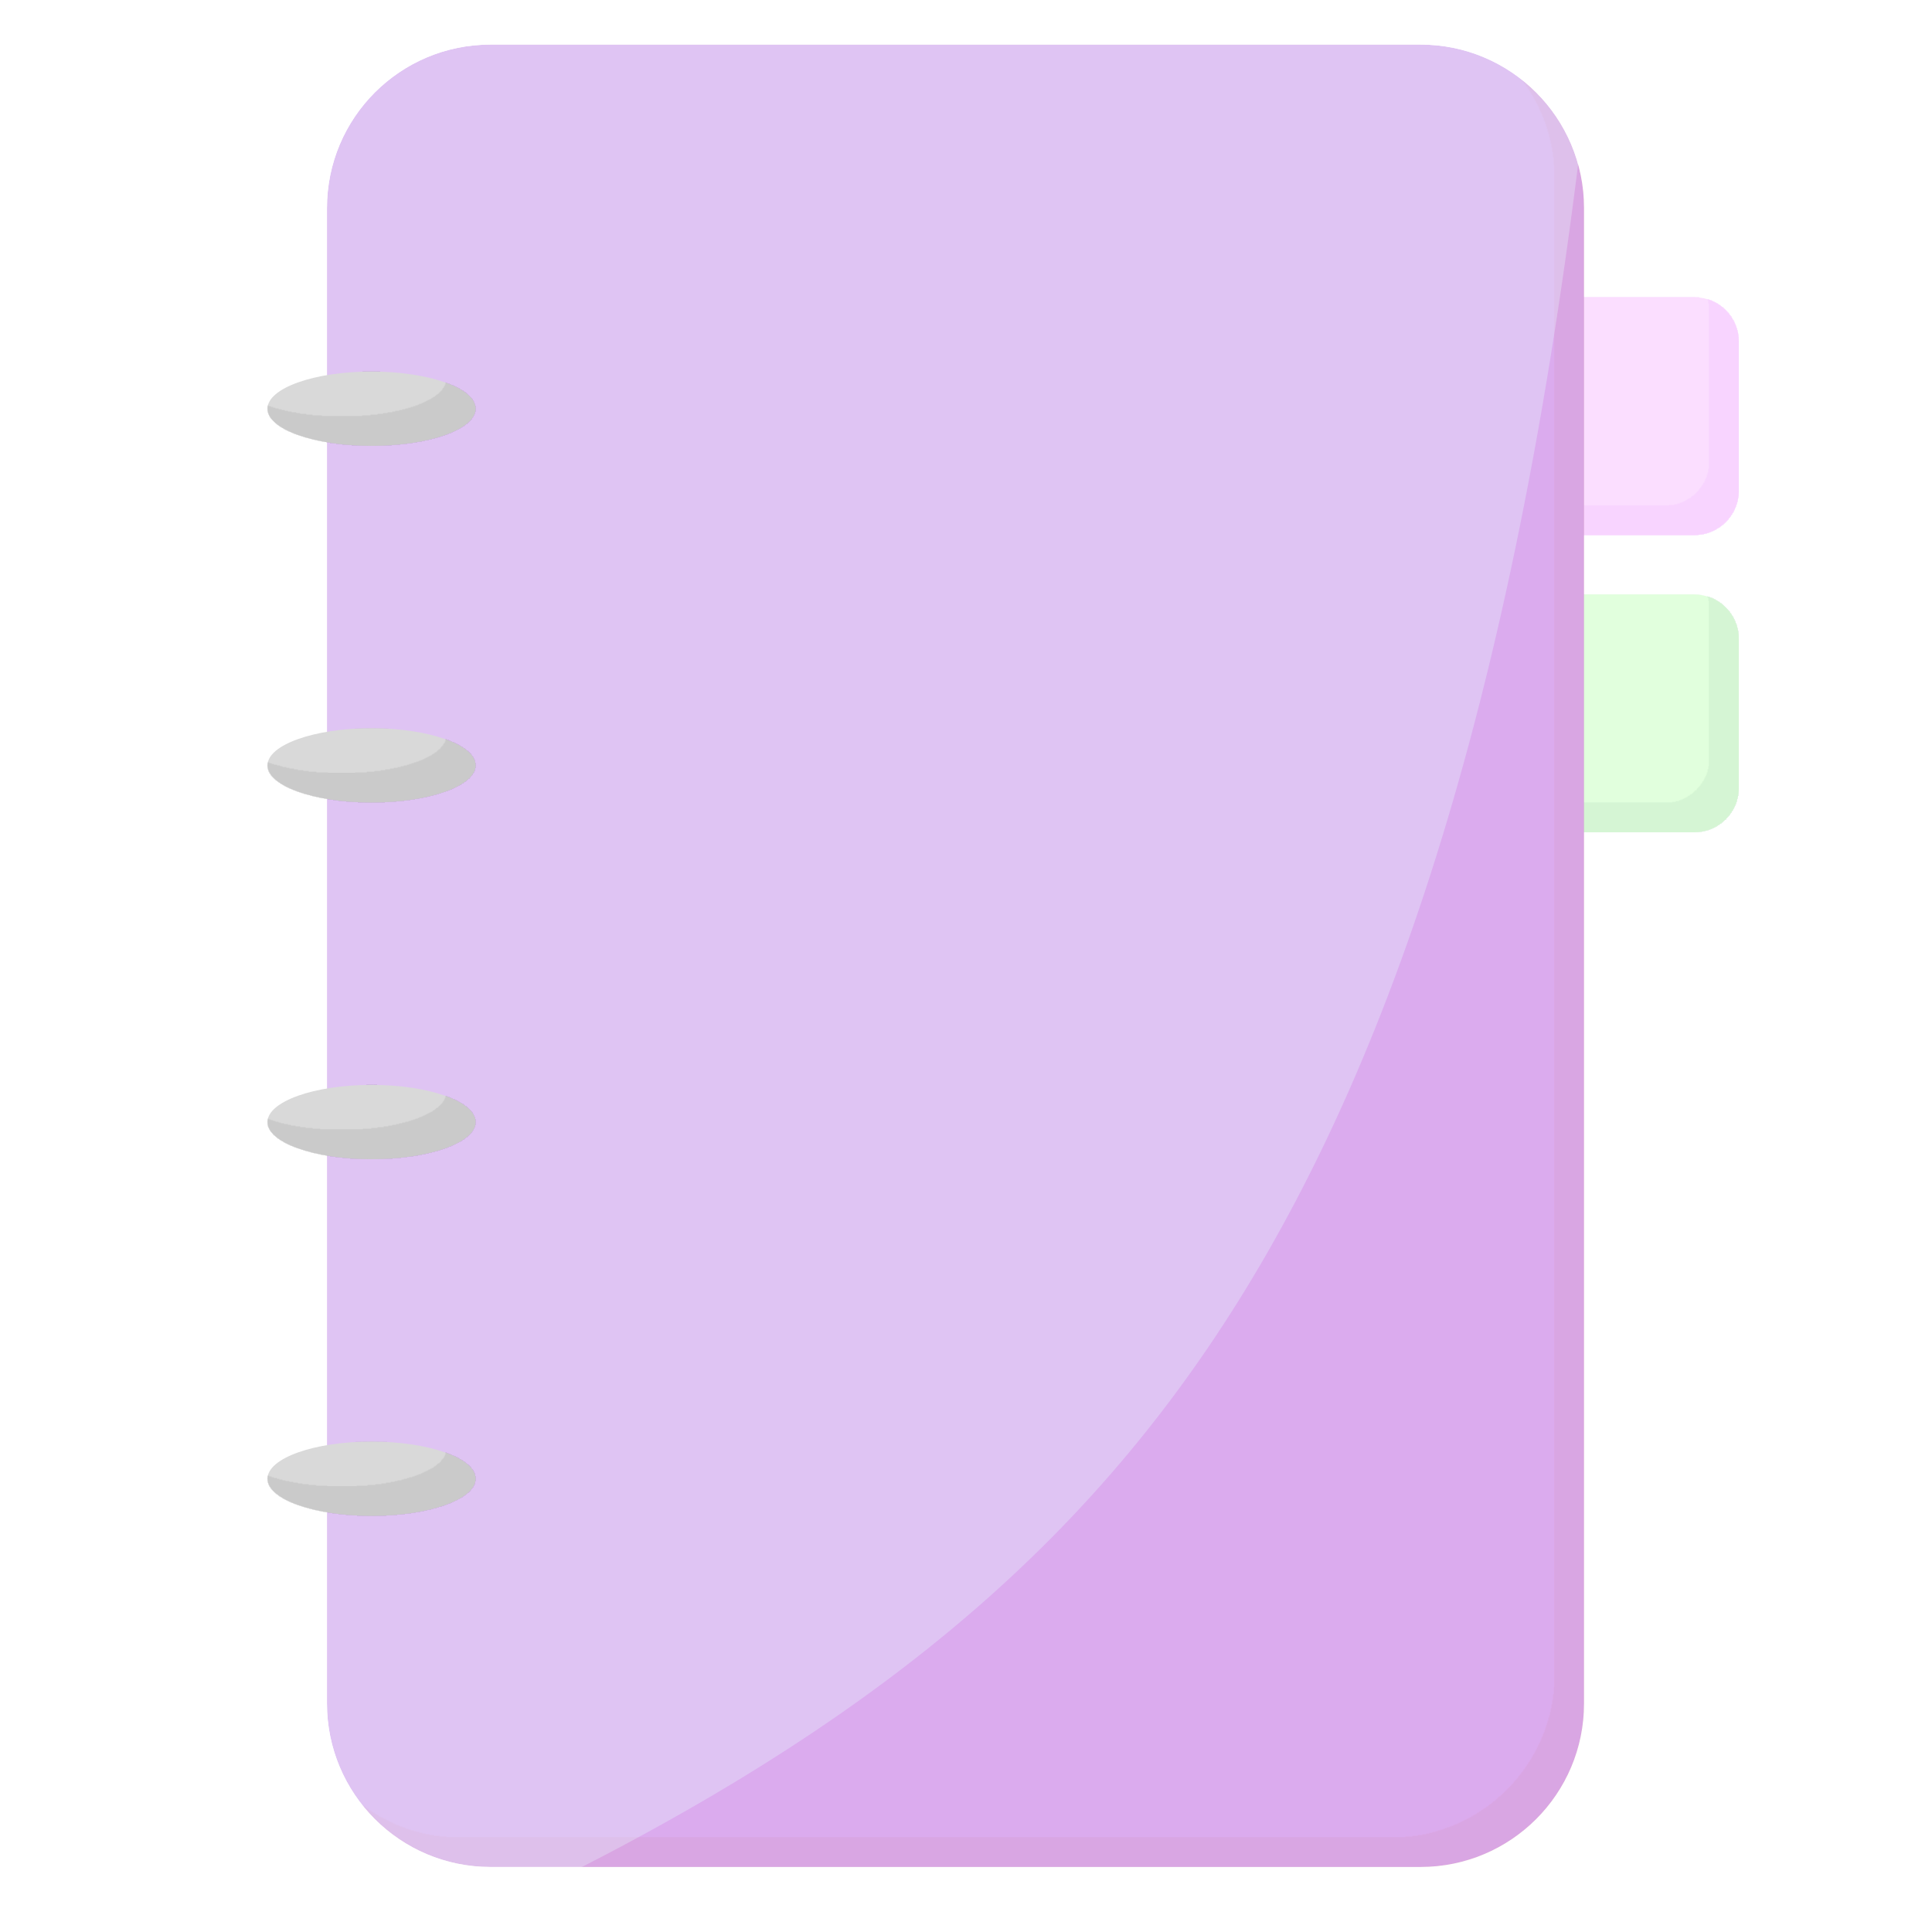
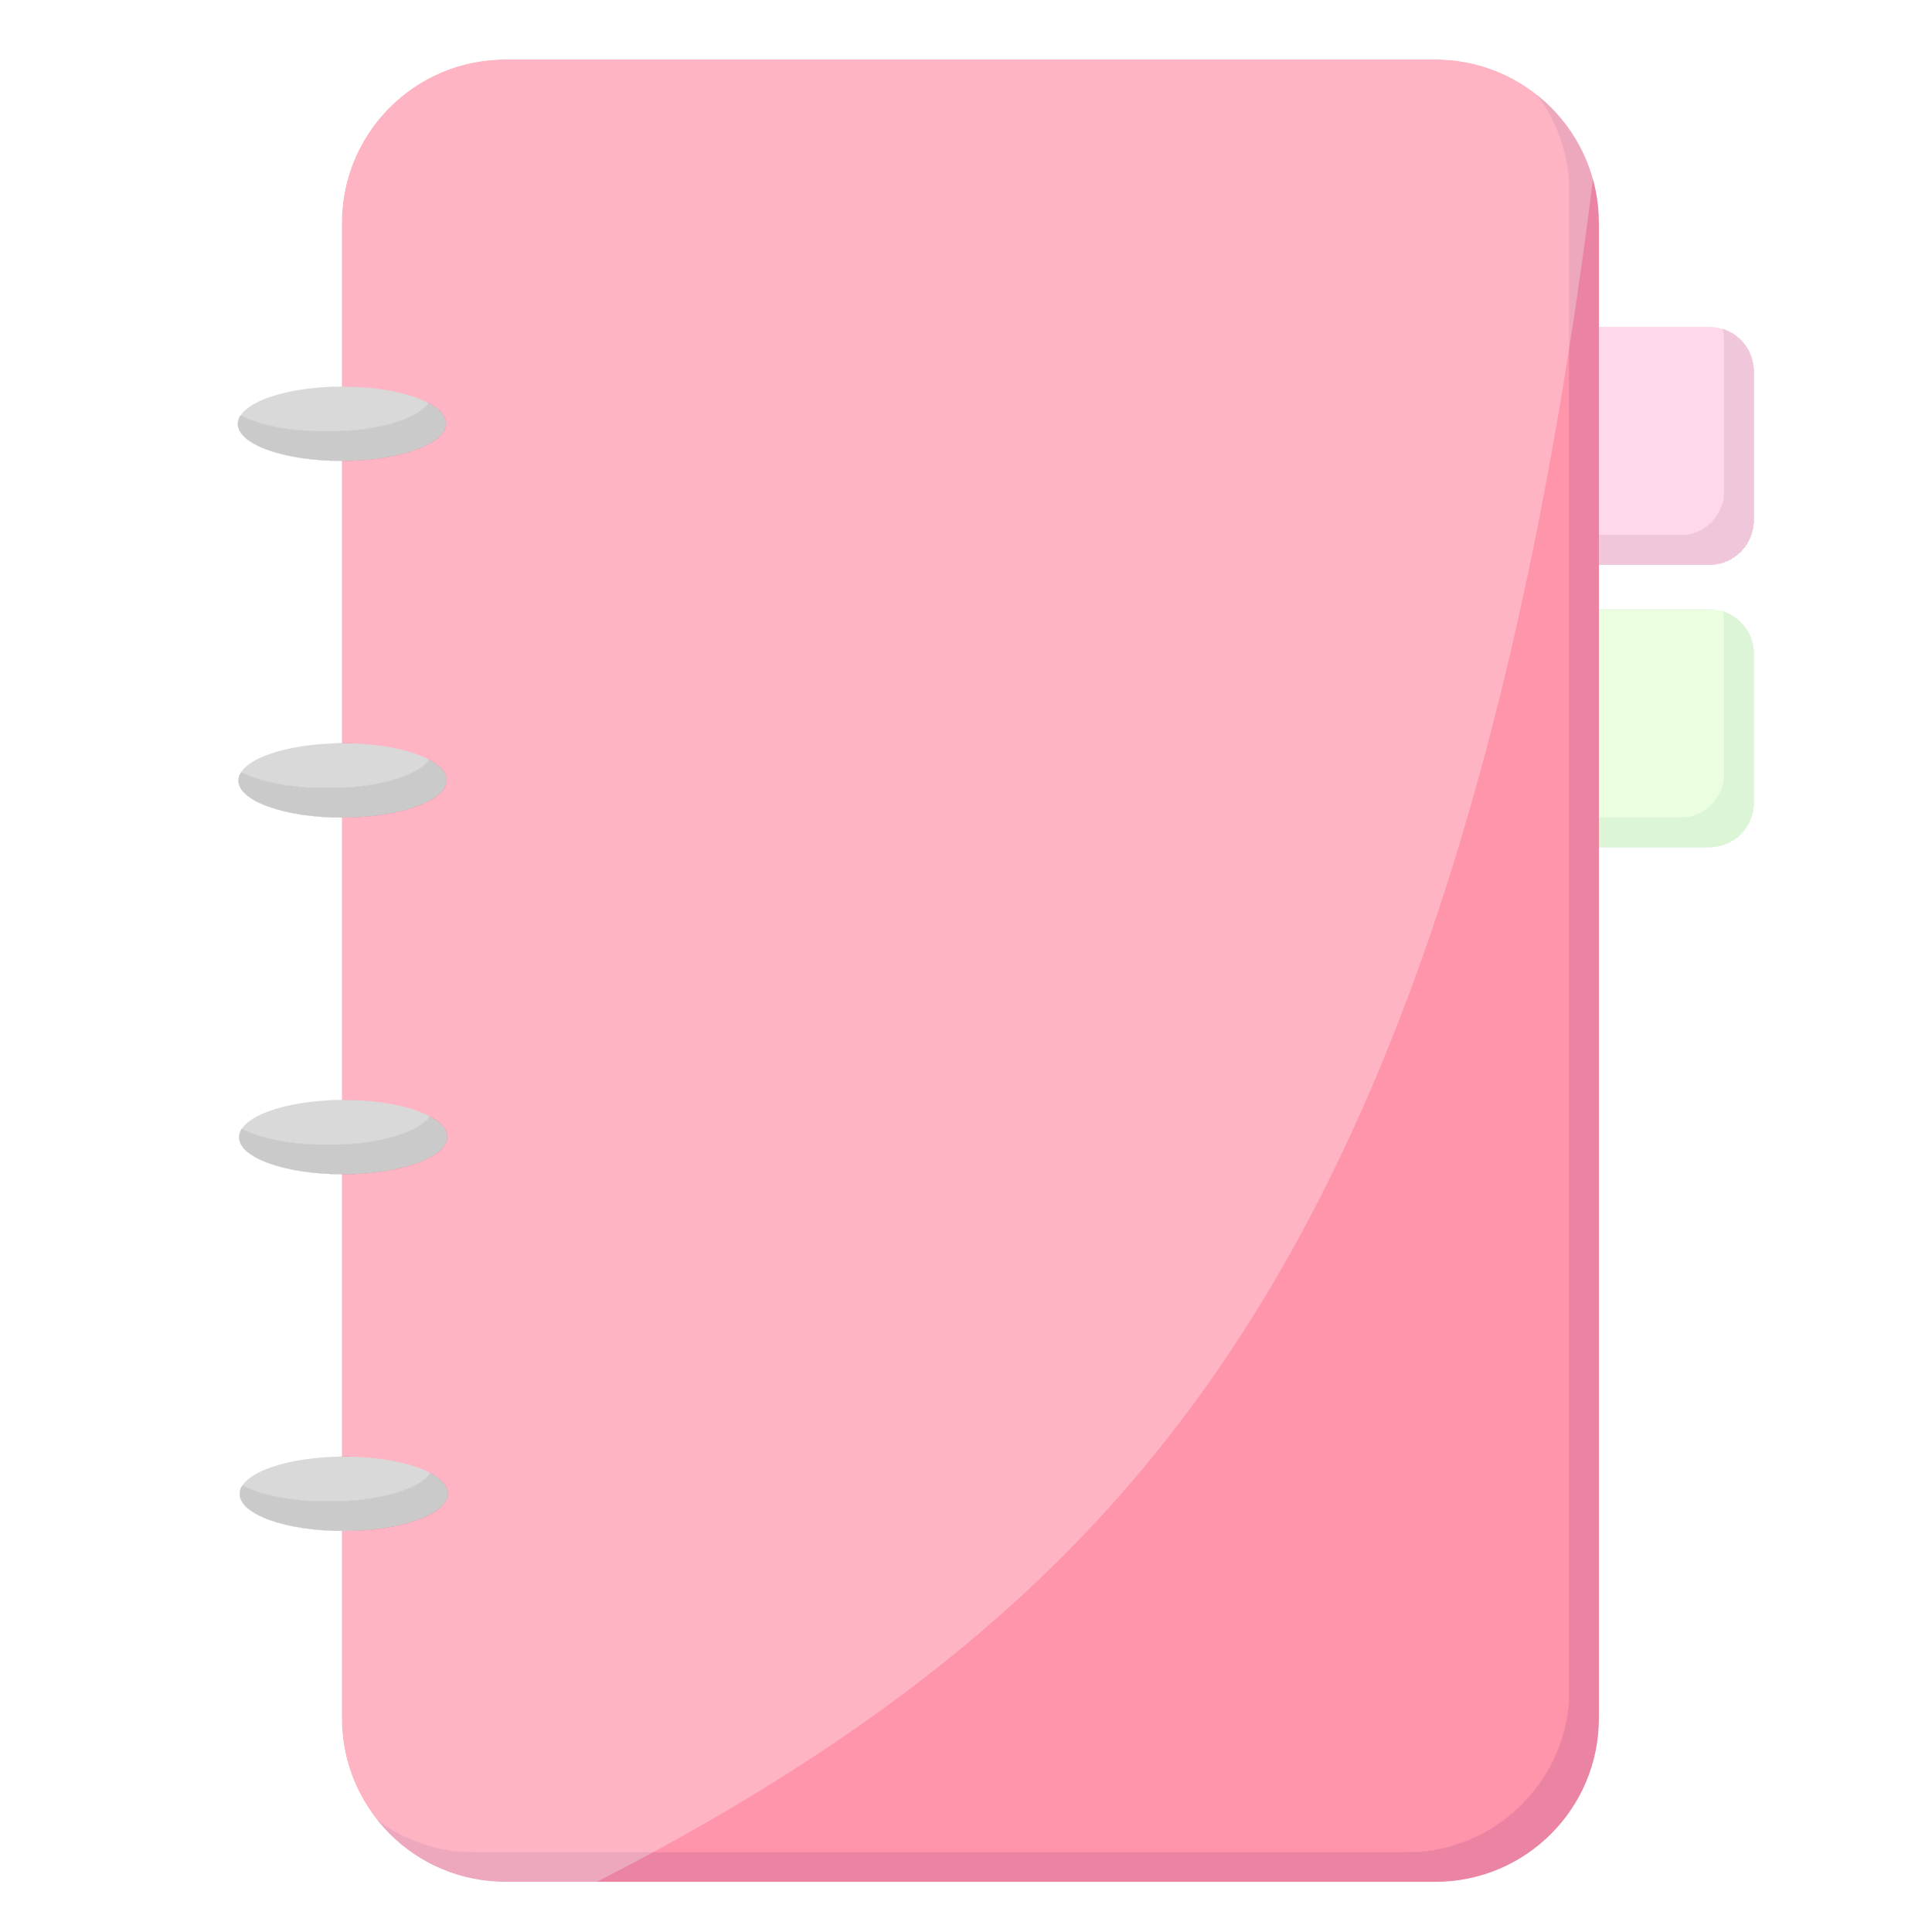
<svg xmlns="http://www.w3.org/2000/svg" width="130" height="130" viewBox="0 0 130 130" fill="none">
  <g opacity="0.82" filter="url(#filter0_i_5_35)">
-     <rect x="96" y="40" width="21" height="16" rx="3" fill="#DAFFD5" />
+     <rect x="97" y="41" width="21" height="16" rx="3" fill="#E6FFD9" />
  </g>
  <g opacity="0.82" filter="url(#filter1_i_5_35)">
-     <rect x="96" y="20" width="21" height="16" rx="3" fill="#FAD7FF" />
+     <rect x="97" y="22" width="21" height="16" rx="3" fill="#FFD1E6" />
  </g>
-   <mask id="mask0_5_35" style="mask-type:alpha" maskUnits="userSpaceOnUse" x="22" y="3" width="85" height="123">
-     <rect x="22" y="3" width="84.587" height="122.625" rx="11" fill="#DFC4F3" />
+   <mask id="mask0_5_35" style="mask-type:alpha" maskUnits="userSpaceOnUse" x="23" y="4" width="85" height="123">
+     <rect x="23" y="4" width="84.587" height="122.625" rx="11" fill="#DFC4F3" />
  </mask>
  <g mask="url(#mask0_5_35)">
    <g filter="url(#filter2_i_5_35)">
-       <rect x="22" y="3" width="84.587" height="122.625" rx="11" fill="#DFC4F3" />
+       <rect x="23" y="4" width="84.587" height="122.625" rx="11" fill="#FFB4C4" />
    </g>
    <g style="mix-blend-mode:color-burn">
-       <path d="M52 163.909C104.244 138.695 134.833 102.737 145.755 17" stroke="#B77777" stroke-opacity="0.37" stroke-width="80" stroke-linecap="square" />
+       <path d="M53 164.909C105.244 139.695 135.833 103.737 146.755 18" stroke="#B77777" stroke-opacity="0.37" stroke-width="80" stroke-linecap="square" />
    </g>
  </g>
  <g filter="url(#filter3_i_5_35)">
-     <ellipse cx="25" cy="27.5" rx="7" ry="2.5" fill="#D9D9D9" />
+     <ellipse cx="7" cy="2.5" rx="7" ry="2.5" transform="matrix(0.999998 -0.00177171 -0.00177171 -0.999998 16.1364 103.025)" fill="#D9D9D9" />
  </g>
  <g filter="url(#filter4_i_5_35)">
-     <ellipse cx="25" cy="51.5" rx="7" ry="2.5" fill="#D9D9D9" />
+     <ellipse cx="7" cy="2.5" rx="7" ry="2.5" transform="matrix(0.999998 -0.00177171 -0.00177171 -0.999998 16.0939 79.0247)" fill="#D9D9D9" />
  </g>
  <g filter="url(#filter5_i_5_35)">
-     <ellipse cx="25" cy="75.5" rx="7" ry="2.5" fill="#D9D9D9" />
+     <ellipse cx="7" cy="2.5" rx="7" ry="2.5" transform="matrix(0.999998 -0.00177171 -0.00177171 -0.999998 16.0514 55.0248)" fill="#D9D9D9" />
  </g>
  <g filter="url(#filter6_i_5_35)">
-     <ellipse cx="25" cy="99.5" rx="7" ry="2.5" fill="#D9D9D9" />
+     <ellipse cx="7" cy="2.5" rx="7" ry="2.5" transform="matrix(0.999998 -0.00177171 -0.00177171 -0.999998 16.0089 31.0248)" fill="#D9D9D9" />
  </g>
  <defs>
-     <filter id="filter0_i_5_35" x="96" y="40" width="21" height="16" filterUnits="userSpaceOnUse" color-interpolation-filters="sRGB">
+     <filter id="filter0_i_5_35" x="97" y="41" width="21" height="16" filterUnits="userSpaceOnUse" color-interpolation-filters="sRGB">
      <feFlood flood-opacity="0" result="BackgroundImageFix" />
      <feBlend mode="normal" in="SourceGraphic" in2="BackgroundImageFix" result="shape" />
      <feColorMatrix in="SourceAlpha" type="matrix" values="0 0 0 0 0 0 0 0 0 0 0 0 0 0 0 0 0 0 127 0" result="hardAlpha" />
      <feOffset dx="-2" dy="-2" />
      <feComposite in2="hardAlpha" operator="arithmetic" k2="-1" k3="1" />
      <feColorMatrix type="matrix" values="0 0 0 0 0.687 0 0 0 0 0.861 0 0 0 0 0.719 0 0 0 0.34 0" />
      <feBlend mode="normal" in2="shape" result="effect1_innerShadow_5_35" />
    </filter>
-     <filter id="filter1_i_5_35" x="96" y="20" width="21" height="16" filterUnits="userSpaceOnUse" color-interpolation-filters="sRGB">
+     <filter id="filter1_i_5_35" x="97" y="22" width="21" height="16" filterUnits="userSpaceOnUse" color-interpolation-filters="sRGB">
      <feFlood flood-opacity="0" result="BackgroundImageFix" />
      <feBlend mode="normal" in="SourceGraphic" in2="BackgroundImageFix" result="shape" />
      <feColorMatrix in="SourceAlpha" type="matrix" values="0 0 0 0 0 0 0 0 0 0 0 0 0 0 0 0 0 0 127 0" result="hardAlpha" />
      <feOffset dx="-2" dy="-2" />
      <feComposite in2="hardAlpha" operator="arithmetic" k2="-1" k3="1" />
-       <feColorMatrix type="matrix" values="0 0 0 0 0.949 0 0 0 0 0.692 0 0 0 0 1 0 0 0 0.34 0" />
+       <feColorMatrix type="matrix" values="0 0 0 0 0.822 0 0 0 0 0.585 0 0 0 0 0.707 0 0 0 0.4 0" />
      <feBlend mode="normal" in2="shape" result="effect1_innerShadow_5_35" />
    </filter>
-     <filter id="filter2_i_5_35" x="22" y="3" width="84.587" height="122.625" filterUnits="userSpaceOnUse" color-interpolation-filters="sRGB">
+     <filter id="filter2_i_5_35" x="23" y="4" width="84.587" height="122.625" filterUnits="userSpaceOnUse" color-interpolation-filters="sRGB">
      <feFlood flood-opacity="0" result="BackgroundImageFix" />
      <feBlend mode="normal" in="SourceGraphic" in2="BackgroundImageFix" result="shape" />
      <feColorMatrix in="SourceAlpha" type="matrix" values="0 0 0 0 0 0 0 0 0 0 0 0 0 0 0 0 0 0 127 0" result="hardAlpha" />
      <feOffset dx="-2" dy="-2" />
      <feComposite in2="hardAlpha" operator="arithmetic" k2="-1" k3="1" />
-       <feColorMatrix type="matrix" values="0 0 0 0 0.865 0 0 0 0 0.662 0 0 0 0 0.767 0 0 0 0.17 0" />
+       <feColorMatrix type="matrix" values="0 0 0 0 0.822 0 0 0 0 0.585 0 0 0 0 0.707 0 0 0 0.4 0" />
      <feBlend mode="normal" in2="shape" result="effect1_innerShadow_5_35" />
    </filter>
-     <filter id="filter3_i_5_35" x="18" y="25" width="14" height="5" filterUnits="userSpaceOnUse" color-interpolation-filters="sRGB">
+     <filter id="filter3_i_5_35" x="16.132" y="98.012" width="14" height="5" filterUnits="userSpaceOnUse" color-interpolation-filters="sRGB">
      <feFlood flood-opacity="0" result="BackgroundImageFix" />
      <feBlend mode="normal" in="SourceGraphic" in2="BackgroundImageFix" result="shape" />
      <feColorMatrix in="SourceAlpha" type="matrix" values="0 0 0 0 0 0 0 0 0 0 0 0 0 0 0 0 0 0 127 0" result="hardAlpha" />
-       <feOffset dx="-2" dy="-2" />
+       <feOffset dx="-1" dy="-2" />
      <feComposite in2="hardAlpha" operator="arithmetic" k2="-1" k3="1" />
      <feColorMatrix type="matrix" values="0 0 0 0 0 0 0 0 0 0 0 0 0 0 0 0 0 0 0.07 0" />
      <feBlend mode="normal" in2="shape" result="effect1_innerShadow_5_35" />
    </filter>
-     <filter id="filter4_i_5_35" x="18" y="49" width="14" height="5" filterUnits="userSpaceOnUse" color-interpolation-filters="sRGB">
+     <filter id="filter4_i_5_35" x="16.09" y="74.012" width="14" height="5" filterUnits="userSpaceOnUse" color-interpolation-filters="sRGB">
      <feFlood flood-opacity="0" result="BackgroundImageFix" />
      <feBlend mode="normal" in="SourceGraphic" in2="BackgroundImageFix" result="shape" />
      <feColorMatrix in="SourceAlpha" type="matrix" values="0 0 0 0 0 0 0 0 0 0 0 0 0 0 0 0 0 0 127 0" result="hardAlpha" />
-       <feOffset dx="-2" dy="-2" />
+       <feOffset dx="-1" dy="-2" />
      <feComposite in2="hardAlpha" operator="arithmetic" k2="-1" k3="1" />
      <feColorMatrix type="matrix" values="0 0 0 0 0 0 0 0 0 0 0 0 0 0 0 0 0 0 0.07 0" />
      <feBlend mode="normal" in2="shape" result="effect1_innerShadow_5_35" />
    </filter>
-     <filter id="filter5_i_5_35" x="18" y="73" width="14" height="5" filterUnits="userSpaceOnUse" color-interpolation-filters="sRGB">
+     <filter id="filter5_i_5_35" x="16.047" y="50.012" width="14" height="5" filterUnits="userSpaceOnUse" color-interpolation-filters="sRGB">
      <feFlood flood-opacity="0" result="BackgroundImageFix" />
      <feBlend mode="normal" in="SourceGraphic" in2="BackgroundImageFix" result="shape" />
      <feColorMatrix in="SourceAlpha" type="matrix" values="0 0 0 0 0 0 0 0 0 0 0 0 0 0 0 0 0 0 127 0" result="hardAlpha" />
-       <feOffset dx="-2" dy="-2" />
+       <feOffset dx="-1" dy="-2" />
      <feComposite in2="hardAlpha" operator="arithmetic" k2="-1" k3="1" />
      <feColorMatrix type="matrix" values="0 0 0 0 0 0 0 0 0 0 0 0 0 0 0 0 0 0 0.07 0" />
      <feBlend mode="normal" in2="shape" result="effect1_innerShadow_5_35" />
    </filter>
-     <filter id="filter6_i_5_35" x="18" y="97" width="14" height="5" filterUnits="userSpaceOnUse" color-interpolation-filters="sRGB">
+     <filter id="filter6_i_5_35" x="16.004" y="26.012" width="14" height="5" filterUnits="userSpaceOnUse" color-interpolation-filters="sRGB">
      <feFlood flood-opacity="0" result="BackgroundImageFix" />
      <feBlend mode="normal" in="SourceGraphic" in2="BackgroundImageFix" result="shape" />
      <feColorMatrix in="SourceAlpha" type="matrix" values="0 0 0 0 0 0 0 0 0 0 0 0 0 0 0 0 0 0 127 0" result="hardAlpha" />
-       <feOffset dx="-2" dy="-2" />
+       <feOffset dx="-1" dy="-2" />
      <feComposite in2="hardAlpha" operator="arithmetic" k2="-1" k3="1" />
      <feColorMatrix type="matrix" values="0 0 0 0 0 0 0 0 0 0 0 0 0 0 0 0 0 0 0.07 0" />
      <feBlend mode="normal" in2="shape" result="effect1_innerShadow_5_35" />
    </filter>
  </defs>
</svg>
